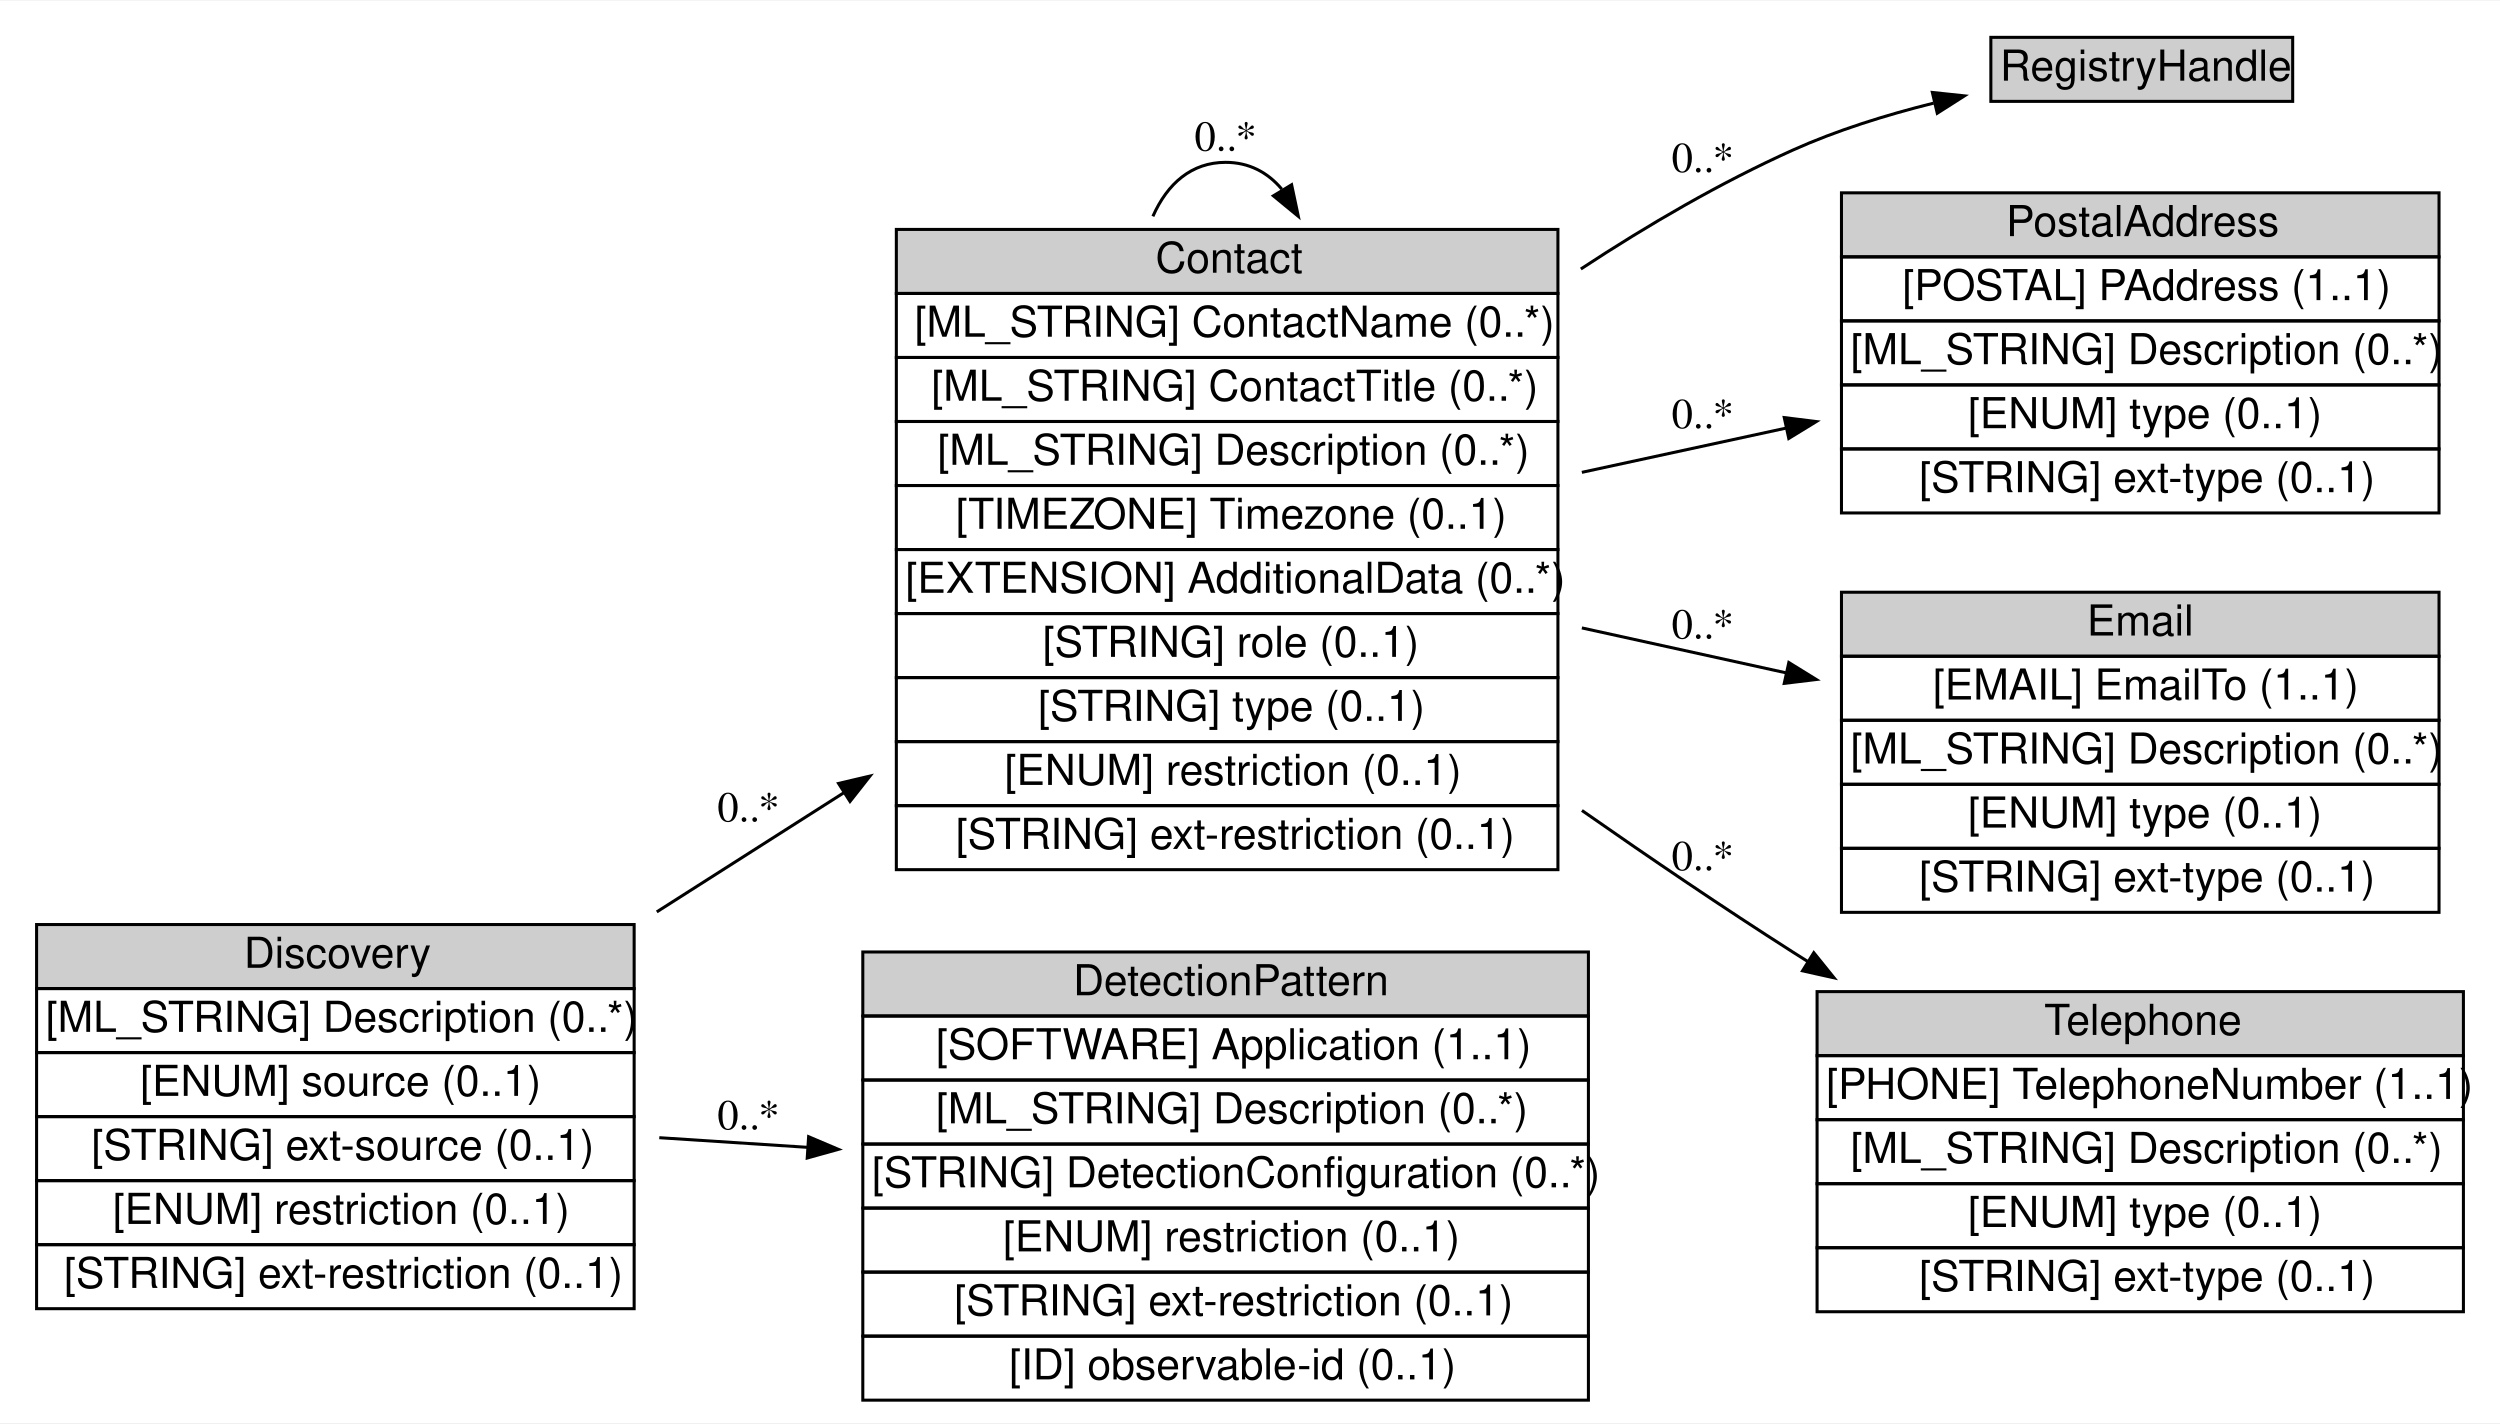
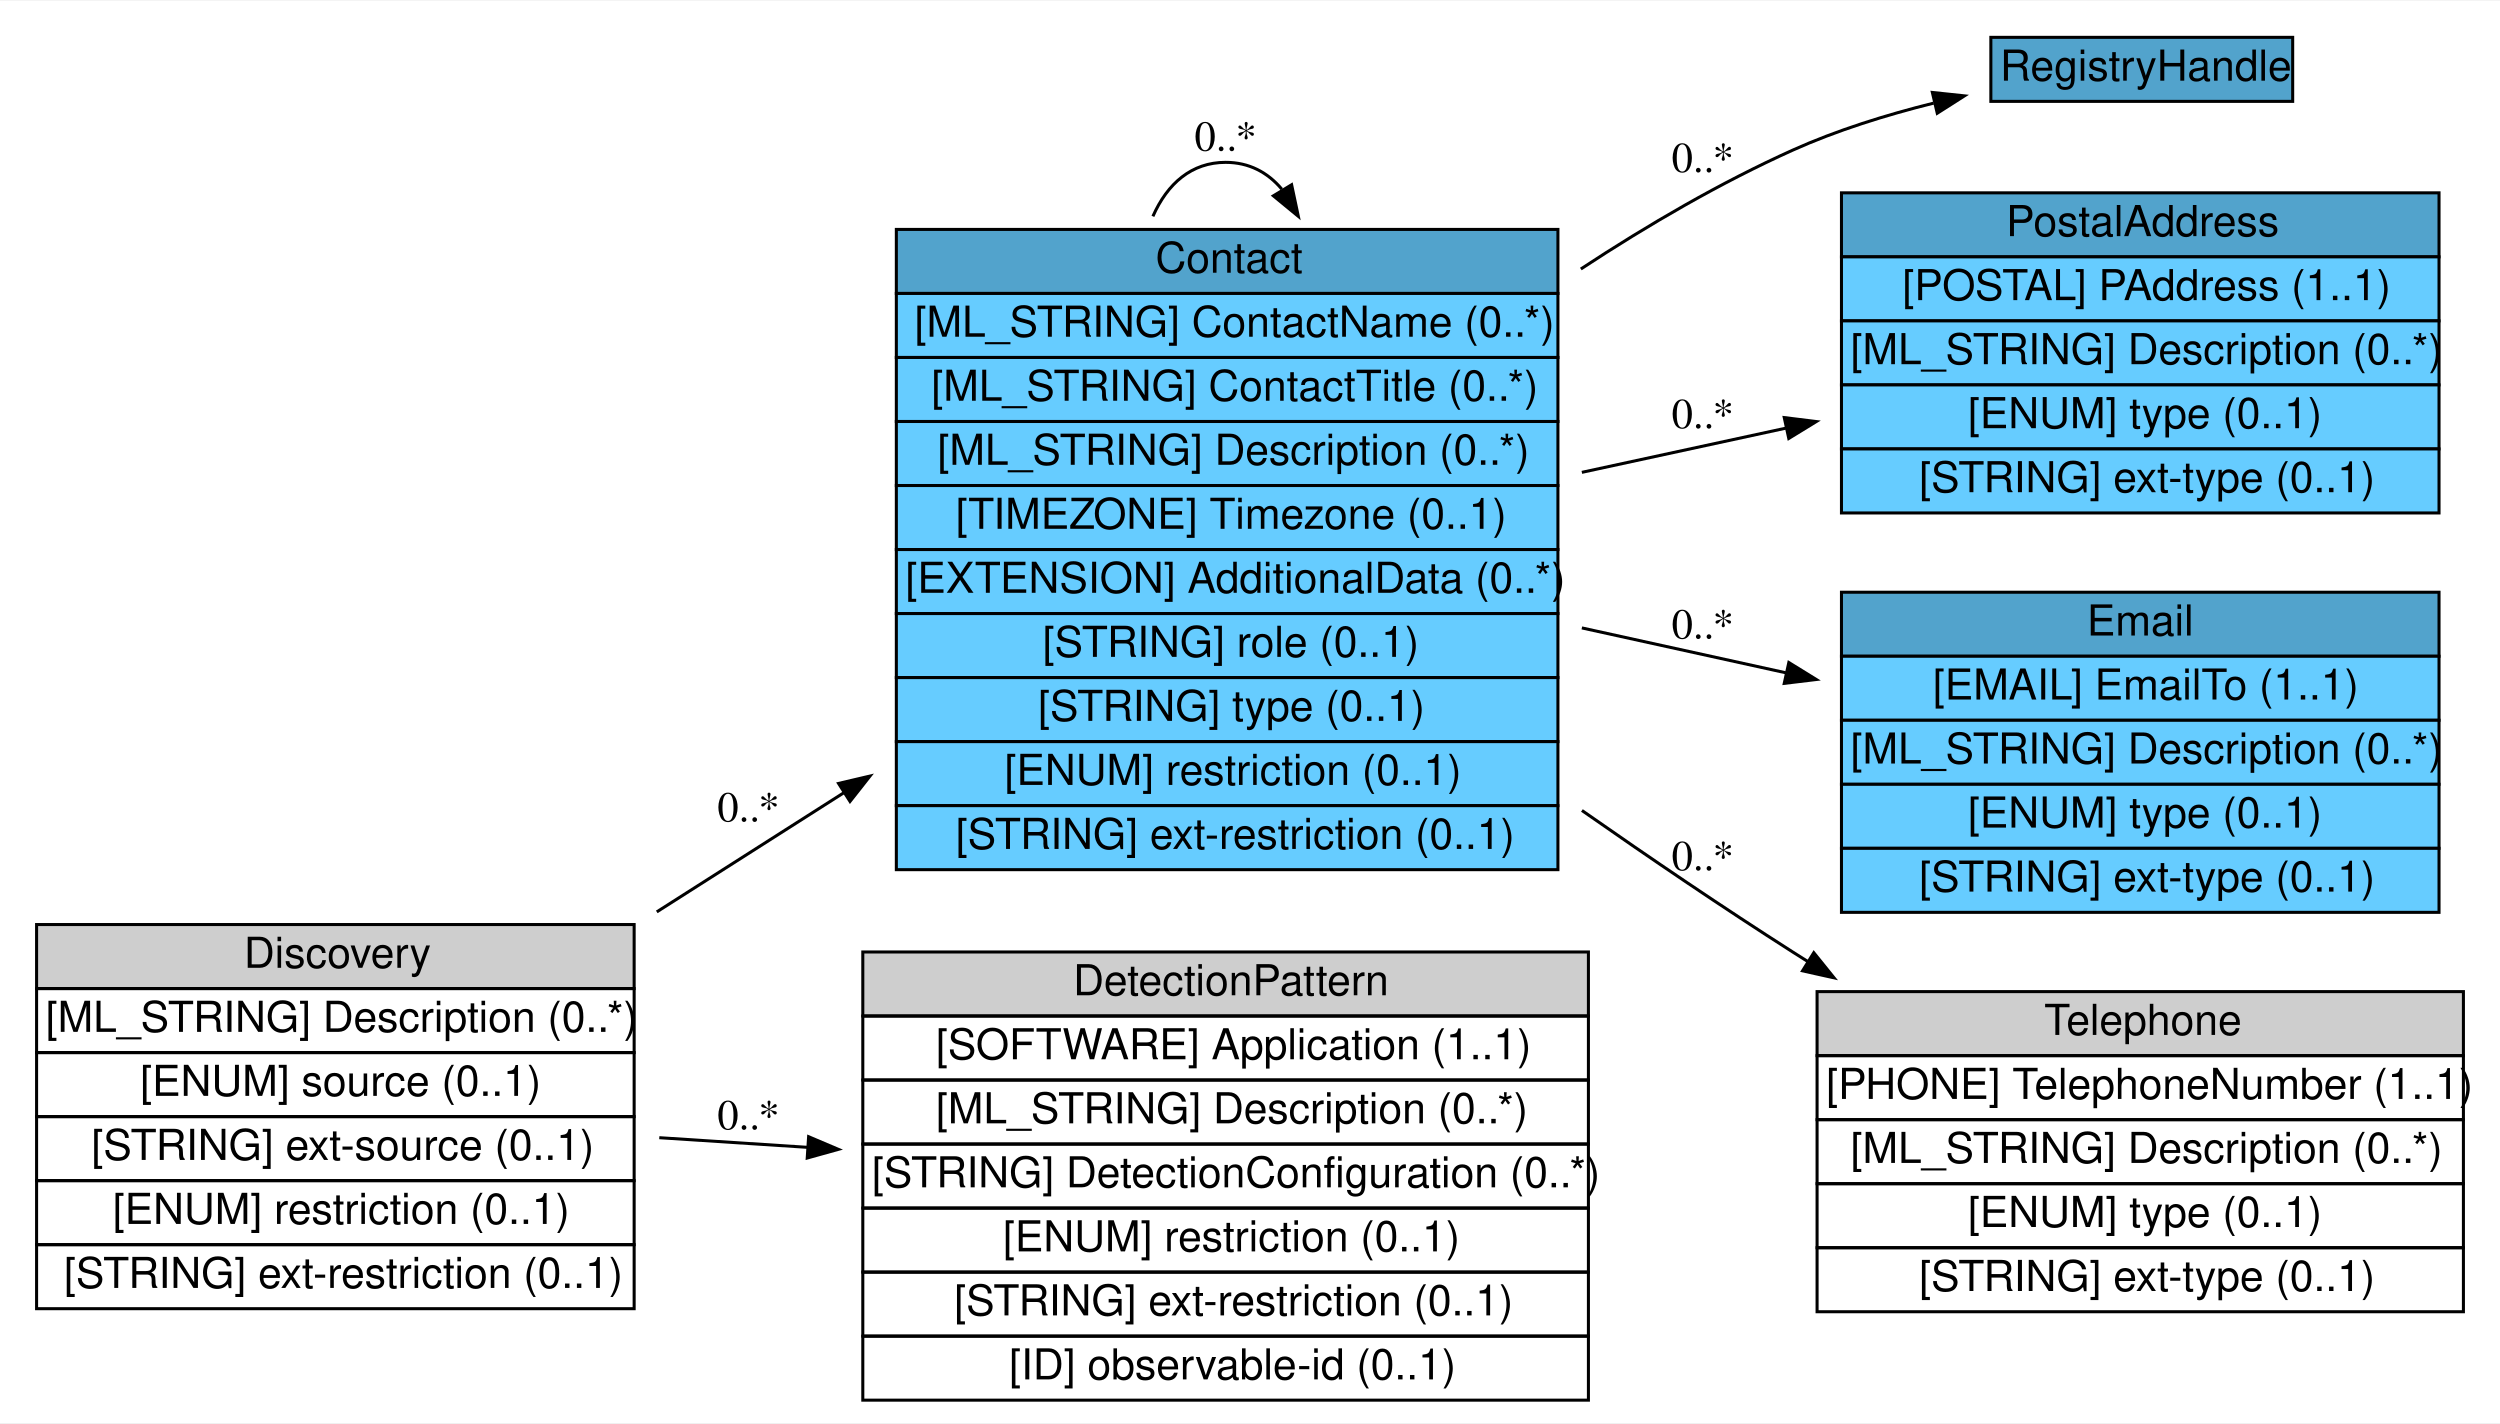
<svg xmlns="http://www.w3.org/2000/svg" xmlns:xlink="http://www.w3.org/1999/xlink" width="820pt" height="467pt" viewBox="0.00 0.00 820.00 466.50">
  <g id="graph0" class="graph" transform="scale(1 1) rotate(0) translate(4 462.5)">
    <polygon fill="#ffffff" stroke="transparent" points="-4,4 -4,-462.5 816,-462.5 816,4 -4,4" />
    <g id="node1" class="node">
      <g id="a_node1_0">
        <a xlink:href="/html/IODEFv2/Discovery.html" xlink:title="The Discovery class describes how an incident was detected. ">
          <polygon fill="#cecece" stroke="transparent" points="8,-138.5 8,-159.5 204,-159.5 204,-138.5 8,-138.5" />
          <polygon fill="none" stroke="#000000" points="8,-138.5 8,-159.5 204,-159.5 204,-138.5 8,-138.5" />
          <text text-anchor="start" x="76" y="-145.3" font-family="Nimbus Sans L" font-size="14.00" fill="#000000">Discovery</text>
        </a>
      </g>
      <g id="a_node1_1">
        <a xlink:href="/html/IODEFv2/Discovery.html" xlink:title="A free-form text description of how this incident was detected.">
          <polygon fill="none" stroke="#000000" points="8,-117.5 8,-138.5 204,-138.5 204,-117.5 8,-117.5" />
          <text text-anchor="start" x="11" y="-124.3" font-family="Nimbus Sans L" font-size="14.00" fill="#000000">[ML_STRING] Description (0..*)</text>
        </a>
      </g>
      <g id="a_node1_2">
        <a xlink:href="/html/IODEFv2/Discovery.html" xlink:title="Categorizes the techniques used to discover the incident.  These values are partially derived from Table 3-1 of [NIST800.61rev2].  These values are maintained in the &quot;Discovery- source&quot; IANA registry per Section 10.2.">
          <polygon fill="none" stroke="#000000" points="8,-96.5 8,-117.5 204,-117.5 204,-96.5 8,-96.5" />
          <text text-anchor="start" x="42" y="-103.3" font-family="Nimbus Sans L" font-size="14.00" fill="#000000">[ENUM] source (0..1)</text>
        </a>
      </g>
      <g id="a_node1_3">
        <a xlink:href="/html/IODEFv2/Discovery.html" xlink:title="A means by which to extend the source attribute.  See Section 5.1.1.">
          <polygon fill="none" stroke="#000000" points="8,-75.5 8,-96.5 204,-96.5 204,-75.5 8,-75.5" />
          <text text-anchor="start" x="26" y="-82.3" font-family="Nimbus Sans L" font-size="14.00" fill="#000000">[STRING] ext-source (0..1)</text>
        </a>
      </g>
      <g id="a_node1_4">
        <a xlink:href="/html/IODEFv2/Discovery.html" xlink:title="See Section 3.3.1.">
          <polygon fill="none" stroke="#000000" points="8,-54.5 8,-75.5 204,-75.5 204,-54.5 8,-54.5" />
          <text text-anchor="start" x="33" y="-61.3" font-family="Nimbus Sans L" font-size="14.00" fill="#000000">[ENUM] restriction (0..1)</text>
        </a>
      </g>
      <g id="a_node1_5">
        <a xlink:href="/html/IODEFv2/Discovery.html" xlink:title="A means by which to extend the restriction attribute.  See Section 5.1.1.">
          <polygon fill="none" stroke="#000000" points="8,-33.5 8,-54.5 204,-54.5 204,-33.5 8,-33.5" />
          <text text-anchor="start" x="17" y="-40.3" font-family="Nimbus Sans L" font-size="14.00" fill="#000000">[STRING] ext-restriction (0..1)</text>
        </a>
      </g>
    </g>
    <g id="node2" class="node">
      <g id="a_node2_6">
        <a xlink:href="/html/IODEFv2/Contact.html" xlink:title="The Contact class describes contact information for organizations and personnel involved in the incident. This class allows for the naming of the involved party, specifying contact information for them, and identifying their role in the incident. ">
-           <polygon fill="#cecece" stroke="transparent" points="290,-366.5 290,-387.5 507,-387.5 507,-366.5 290,-366.5" />
+           <polygon fill="#52a3cc" stroke="transparent" points="290,-366.5 290,-387.5 507,-387.5 507,-366.5 290,-366.5" />
          <polygon fill="none" stroke="#000000" points="290,-366.5 290,-387.5 507,-387.5 507,-366.5 290,-366.5" />
          <text text-anchor="start" x="375" y="-373.3" font-family="Nimbus Sans L" font-size="14.00" fill="#000000">Contact</text>
        </a>
      </g>
      <g id="a_node2_7">
        <a xlink:href="/html/IODEFv2/Contact.html" xlink:title="The name of the contact.  The contact may either be an organization or a person.  The type attribute disambiguates the semantics.">
+           <polygon fill="#66ccff" stroke="transparent" points="290,-345.5 290,-366.5 507,-366.5 507,-345.5 290,-345.5" />
          <polygon fill="none" stroke="#000000" points="290,-345.5 290,-366.5 507,-366.5 507,-345.5 290,-345.5" />
          <text text-anchor="start" x="296" y="-352.3" font-family="Nimbus Sans L" font-size="14.00" fill="#000000">[ML_STRING] ContactName (0..*)</text>
        </a>
      </g>
      <g id="a_node2_8">
        <a xlink:href="/html/IODEFv2/Contact.html" xlink:title="The title for the individual named in the ContactName.">
+           <polygon fill="#66ccff" stroke="transparent" points="290,-324.5 290,-345.5 507,-345.5 507,-324.5 290,-324.5" />
          <polygon fill="none" stroke="#000000" points="290,-324.5 290,-345.5 507,-345.5 507,-324.5 290,-324.5" />
          <text text-anchor="start" x="301.5" y="-331.3" font-family="Nimbus Sans L" font-size="14.00" fill="#000000">[ML_STRING] ContactTitle (0..*)</text>
        </a>
      </g>
      <g id="a_node2_9">
        <a xlink:href="/html/IODEFv2/Contact.html" xlink:title="A free-form text description of the contact.">
+           <polygon fill="#66ccff" stroke="transparent" points="290,-303.5 290,-324.5 507,-324.5 507,-303.5 290,-303.5" />
          <polygon fill="none" stroke="#000000" points="290,-303.5 290,-324.5 507,-324.5 507,-303.5 290,-303.5" />
          <text text-anchor="start" x="303.5" y="-310.3" font-family="Nimbus Sans L" font-size="14.00" fill="#000000">[ML_STRING] Description (0..*)</text>
        </a>
      </g>
      <g id="a_node2_10">
        <a xlink:href="/html/IODEFv2/Contact.html" xlink:title="The timezone in which the contact resides.">
+           <polygon fill="#66ccff" stroke="transparent" points="290,-282.5 290,-303.5 507,-303.5 507,-282.5 290,-282.5" />
          <polygon fill="none" stroke="#000000" points="290,-282.5 290,-303.5 507,-303.5 507,-282.5 290,-282.5" />
          <text text-anchor="start" x="309.5" y="-289.3" font-family="Nimbus Sans L" font-size="14.00" fill="#000000">[TIMEZONE] Timezone (0..1)</text>
        </a>
      </g>
      <g id="a_node2_11">
        <a xlink:href="/html/IODEFv2/Contact.html" xlink:title="A mechanism by which to extend the data model.">
+           <polygon fill="#66ccff" stroke="transparent" points="290,-261.5 290,-282.5 507,-282.5 507,-261.5 290,-261.5" />
          <polygon fill="none" stroke="#000000" points="290,-261.5 290,-282.5 507,-282.5 507,-261.5 290,-261.5" />
          <text text-anchor="start" x="293" y="-268.3" font-family="Nimbus Sans L" font-size="14.00" fill="#000000">[EXTENSION] AdditionalData (0..*)</text>
        </a>
      </g>
      <g id="a_node2_12">
        <a xlink:href="/html/IODEFv2/Contact.html" xlink:title="A means by which to extend the role attribute. See Section 5.1.1.">
+           <polygon fill="#66ccff" stroke="transparent" points="290,-240.5 290,-261.5 507,-261.5 507,-240.5 290,-240.5" />
          <polygon fill="none" stroke="#000000" points="290,-240.5 290,-261.5 507,-261.5 507,-240.5 290,-240.5" />
          <text text-anchor="start" x="338" y="-247.3" font-family="Nimbus Sans L" font-size="14.00" fill="#000000">[STRING] role (0..1)</text>
        </a>
      </g>
      <g id="a_node2_13">
        <a xlink:href="/html/IODEFv2/Contact.html" xlink:title="A means by which to extend the type attribute. See Section 5.1.1.">
+           <polygon fill="#66ccff" stroke="transparent" points="290,-219.5 290,-240.5 507,-240.5 507,-219.5 290,-219.5" />
          <polygon fill="none" stroke="#000000" points="290,-219.5 290,-240.5 507,-240.5 507,-219.5 290,-219.5" />
          <text text-anchor="start" x="336.5" y="-226.3" font-family="Nimbus Sans L" font-size="14.00" fill="#000000">[STRING] type (0..1)</text>
        </a>
      </g>
      <g id="a_node2_14">
        <a xlink:href="/html/IODEFv2/Contact.html" xlink:title="See Section 3.3.1.">
+           <polygon fill="#66ccff" stroke="transparent" points="290,-198.5 290,-219.5 507,-219.5 507,-198.5 290,-198.5" />
          <polygon fill="none" stroke="#000000" points="290,-198.5 290,-219.5 507,-219.5 507,-198.5 290,-198.5" />
          <text text-anchor="start" x="325.5" y="-205.3" font-family="Nimbus Sans L" font-size="14.00" fill="#000000">[ENUM] restriction (0..1)</text>
        </a>
      </g>
      <g id="a_node2_15">
        <a xlink:href="/html/IODEFv2/Contact.html" xlink:title="A means by which to extend the restriction attribute.  See Section 5.1.1.">
+           <polygon fill="#66ccff" stroke="transparent" points="290,-177.5 290,-198.5 507,-198.5 507,-177.5 290,-177.5" />
          <polygon fill="none" stroke="#000000" points="290,-177.5 290,-198.5 507,-198.5 507,-177.5 290,-177.5" />
          <text text-anchor="start" x="309.5" y="-184.3" font-family="Nimbus Sans L" font-size="14.00" fill="#000000">[STRING] ext-restriction (0..1)</text>
        </a>
      </g>
    </g>
    <g id="edge6" class="edge">
      <path fill="none" stroke="#000000" d="M211.419,-163.65C231.376,-176.363 252.432,-189.775 272.927,-202.83" />
      <polygon fill="#000000" stroke="#000000" points="271.047,-205.782 281.361,-208.203 274.807,-199.878 271.047,-205.782" />
      <text text-anchor="middle" x="241.5" y="-193.3" font-family="Times,serif" font-size="14.00" fill="#000000">0..*</text>
    </g>
    <g id="node7" class="node">
      <g id="a_node7_16">
        <a xlink:href="/html/IODEFv2/DetectionPattern.html" xlink:title="The DetectionPattern class describes a configuration or signature that can be used by an Intrusion Detection System (IDS) / Intrusion Prevention System (IPS), SIEM, antivirus, endpoint protection, network analysis, malware analysis, or host forensics tool to identify a particular phenomenon. This class requires the identification of the target application and allows the configuration to be described in either free form or machine-readable form. ">
          <polygon fill="#cecece" stroke="transparent" points="279,-129.5 279,-150.5 517,-150.5 517,-129.5 279,-129.5" />
          <polygon fill="none" stroke="#000000" points="279,-129.5 279,-150.5 517,-150.5 517,-129.5 279,-129.5" />
          <text text-anchor="start" x="348" y="-136.3" font-family="Nimbus Sans L" font-size="14.00" fill="#000000">DetectionPattern</text>
        </a>
      </g>
      <g id="a_node7_17">
        <a xlink:href="/html/IODEFv2/DetectionPattern.html" xlink:title="The application for which the DetectionConfiguration or Description is being provided.">
          <polygon fill="none" stroke="#000000" points="279,-108.5 279,-129.5 517,-129.5 517,-108.5 279,-108.5" />
          <text text-anchor="start" x="303" y="-115.3" font-family="Nimbus Sans L" font-size="14.00" fill="#000000">[SOFTWARE] Application (1..1)</text>
        </a>
      </g>
      <g id="a_node7_18">
        <a xlink:href="/html/IODEFv2/DetectionPattern.html" xlink:title="A free-form text description of how to use the information provided in the Application or DetectionConfiguration classes.">
          <polygon fill="none" stroke="#000000" points="279,-87.5 279,-108.5 517,-108.5 517,-87.5 279,-87.5" />
          <text text-anchor="start" x="303" y="-94.3" font-family="Nimbus Sans L" font-size="14.00" fill="#000000">[ML_STRING] Description (0..*)</text>
        </a>
      </g>
      <g id="a_node7_19">
        <a xlink:href="/html/IODEFv2/DetectionPattern.html" xlink:title="A machine-consumable configuration to find a pattern of activity.">
          <polygon fill="none" stroke="#000000" points="279,-66.5 279,-87.5 517,-87.5 517,-66.5 279,-66.5" />
          <text text-anchor="start" x="282" y="-73.3" font-family="Nimbus Sans L" font-size="14.00" fill="#000000">[STRING] DetectionConfiguration (0..*)</text>
        </a>
      </g>
      <g id="a_node7_20">
        <a xlink:href="/html/IODEFv2/DetectionPattern.html" xlink:title="See Section 3.3.1.">
          <polygon fill="none" stroke="#000000" points="279,-45.5 279,-66.5 517,-66.5 517,-45.5 279,-45.5" />
          <text text-anchor="start" x="325" y="-52.3" font-family="Nimbus Sans L" font-size="14.00" fill="#000000">[ENUM] restriction (0..1)</text>
        </a>
      </g>
      <g id="a_node7_21">
        <a xlink:href="/html/IODEFv2/DetectionPattern.html" xlink:title="A means by which to extend the restriction attribute.  See Section 5.1.1.">
          <polygon fill="none" stroke="#000000" points="279,-24.5 279,-45.5 517,-45.5 517,-24.5 279,-24.5" />
          <text text-anchor="start" x="309" y="-31.3" font-family="Nimbus Sans L" font-size="14.00" fill="#000000">[STRING] ext-restriction (0..1)</text>
        </a>
      </g>
      <g id="a_node7_22">
        <a xlink:href="/html/IODEFv2/DetectionPattern.html" xlink:title="See Section 3.3.2.">
          <polygon fill="none" stroke="#000000" points="279,-3.5 279,-24.5 517,-24.5 517,-3.5 279,-3.5" />
          <text text-anchor="start" x="327" y="-10.3" font-family="Nimbus Sans L" font-size="14.00" fill="#000000">[ID] observable-id (0..1)</text>
        </a>
      </g>
    </g>
    <g id="edge7" class="edge">
      <path fill="none" stroke="#000000" d="M212.245,-89.587C228.044,-88.559 244.516,-87.487 260.84,-86.425" />
      <polygon fill="#000000" stroke="#000000" points="261.226,-89.907 270.978,-85.765 260.772,-82.922 261.226,-89.907" />
      <text text-anchor="middle" x="241.5" y="-92.3" font-family="Times,serif" font-size="14.00" fill="#000000">0..*</text>
    </g>
    <g id="edge5" class="edge">
      <path fill="none" stroke="#000000" d="M374.151,-391.791C378.929,-402.615 386.879,-409.5 398,-409.5 405.646,-409.5 411.793,-406.246 416.44,-400.695" />
      <polygon fill="#000000" stroke="#000000" points="419.649,-402.155 421.849,-391.791 413.666,-398.52 419.649,-402.155" />
      <text text-anchor="middle" x="398" y="-413.3" font-family="Times,serif" font-size="14.00" fill="#000000">0..*</text>
    </g>
    <g id="node3" class="node">
      <g id="a_node3_23">
        <a xlink:href="/html/IODEFv2/RegistryHandle.html" xlink:title="The RegistryHandle class represents a handle into an Internet registry or community-specific database. ">
-           <polygon fill="#cecece" stroke="transparent" points="649,-429.5 649,-450.5 748,-450.5 748,-429.5 649,-429.5" />
+           <polygon fill="#52a3cc" stroke="transparent" points="649,-429.5 649,-450.5 748,-450.5 748,-429.5 649,-429.5" />
          <polygon fill="none" stroke="#000000" points="649,-429.5 649,-450.5 748,-450.5 748,-429.5 649,-429.5" />
          <text text-anchor="start" x="652" y="-436.3" font-family="Nimbus Sans L" font-size="14.00" fill="#000000">RegistryHandle</text>
        </a>
      </g>
    </g>
    <g id="edge1" class="edge">
      <path fill="none" stroke="#000000" d="M514.514,-374.516C536.716,-389.116 560.411,-402.878 584,-413.5 598.453,-420.008 614.67,-425.055 630.239,-428.929" />
      <polygon fill="#000000" stroke="#000000" points="629.815,-432.425 640.351,-431.308 631.419,-425.611 629.815,-432.425" />
      <text text-anchor="middle" x="554.5" y="-406.3" font-family="Times,serif" font-size="14.00" fill="#000000">0..*</text>
    </g>
    <g id="node4" class="node">
      <g id="a_node4_24">
        <a xlink:href="/html/IODEFv2/PostalAddress.html" xlink:title="The PostalAddress class specifies a postal address and associated annotation. ">
-           <polygon fill="#cecece" stroke="transparent" points="600,-378.5 600,-399.5 796,-399.5 796,-378.5 600,-378.5" />
+           <polygon fill="#52a3cc" stroke="transparent" points="600,-378.5 600,-399.5 796,-399.5 796,-378.5 600,-378.5" />
          <polygon fill="none" stroke="#000000" points="600,-378.5 600,-399.5 796,-399.5 796,-378.5 600,-378.5" />
          <text text-anchor="start" x="654" y="-385.3" font-family="Nimbus Sans L" font-size="14.00" fill="#000000">PostalAddress</text>
        </a>
      </g>
      <g id="a_node4_25">
        <a xlink:href="/html/IODEFv2/PostalAddress.html" xlink:title="A postal address.">
+           <polygon fill="#66ccff" stroke="transparent" points="600,-357.5 600,-378.5 796,-378.5 796,-357.5 600,-357.5" />
          <polygon fill="none" stroke="#000000" points="600,-357.5 600,-378.5 796,-378.5 796,-357.5 600,-357.5" />
          <text text-anchor="start" x="620" y="-364.3" font-family="Nimbus Sans L" font-size="14.00" fill="#000000">[POSTAL] PAddress (1..1)</text>
        </a>
      </g>
      <g id="a_node4_26">
        <a xlink:href="/html/IODEFv2/PostalAddress.html" xlink:title="A free-form text description of the address.">
+           <polygon fill="#66ccff" stroke="transparent" points="600,-336.5 600,-357.5 796,-357.5 796,-336.5 600,-336.5" />
          <polygon fill="none" stroke="#000000" points="600,-336.5 600,-357.5 796,-357.5 796,-336.5 600,-336.5" />
          <text text-anchor="start" x="603" y="-343.3" font-family="Nimbus Sans L" font-size="14.00" fill="#000000">[ML_STRING] Description (0..*)</text>
        </a>
      </g>
      <g id="a_node4_27">
        <a xlink:href="/html/IODEFv2/PostalAddress.html" xlink:title="Categorizes the type of address described in the PAddress class.  These values are maintained in the &quot;PostalAddress-type&quot; IANA registry per Section 10.2.">
+           <polygon fill="#66ccff" stroke="transparent" points="600,-315.5 600,-336.5 796,-336.5 796,-315.5 600,-315.5" />
          <polygon fill="none" stroke="#000000" points="600,-315.5 600,-336.5 796,-336.5 796,-315.5 600,-315.5" />
          <text text-anchor="start" x="641.5" y="-322.3" font-family="Nimbus Sans L" font-size="14.00" fill="#000000">[ENUM] type (0..1)</text>
        </a>
      </g>
      <g id="a_node4_28">
        <a xlink:href="/html/IODEFv2/PostalAddress.html" xlink:title="A means by which to extend the type attribute. See Section 5.1.1.">
+           <polygon fill="#66ccff" stroke="transparent" points="600,-294.5 600,-315.5 796,-315.5 796,-294.5 600,-294.5" />
          <polygon fill="none" stroke="#000000" points="600,-294.5 600,-315.5 796,-315.5 796,-294.5 600,-294.5" />
          <text text-anchor="start" x="625.5" y="-301.3" font-family="Nimbus Sans L" font-size="14.00" fill="#000000">[STRING] ext-type (0..1)</text>
        </a>
      </g>
    </g>
    <g id="edge2" class="edge">
      <path fill="none" stroke="#000000" d="M514.847,-307.817C536.818,-312.577 559.788,-317.554 581.742,-322.311" />
      <polygon fill="#000000" stroke="#000000" points="581.235,-325.782 591.75,-324.479 582.718,-318.941 581.235,-325.782" />
      <text text-anchor="middle" x="554.5" y="-322.3" font-family="Times,serif" font-size="14.00" fill="#000000">0..*</text>
    </g>
    <g id="node5" class="node">
      <g id="a_node5_29">
        <a xlink:href="/html/IODEFv2/Email.html" xlink:title="The Email class specifies an email address and associated annotation. ">
-           <polygon fill="#cecece" stroke="transparent" points="600,-247.5 600,-268.5 796,-268.5 796,-247.5 600,-247.5" />
+           <polygon fill="#52a3cc" stroke="transparent" points="600,-247.5 600,-268.5 796,-268.5 796,-247.5 600,-247.5" />
          <polygon fill="none" stroke="#000000" points="600,-247.5 600,-268.5 796,-268.5 796,-247.5 600,-247.5" />
          <text text-anchor="start" x="680.5" y="-254.3" font-family="Nimbus Sans L" font-size="14.00" fill="#000000">Email</text>
        </a>
      </g>
      <g id="a_node5_30">
        <a xlink:href="/html/IODEFv2/Email.html" xlink:title="An email address.">
+           <polygon fill="#66ccff" stroke="transparent" points="600,-226.5 600,-247.5 796,-247.5 796,-226.5 600,-226.5" />
          <polygon fill="none" stroke="#000000" points="600,-226.5 600,-247.5 796,-247.5 796,-226.5 600,-226.5" />
          <text text-anchor="start" x="630" y="-233.3" font-family="Nimbus Sans L" font-size="14.00" fill="#000000">[EMAIL] EmailTo (1..1)</text>
        </a>
      </g>
      <g id="a_node5_31">
        <a xlink:href="/html/IODEFv2/Email.html" xlink:title="A free-form text description of the email address.">
+           <polygon fill="#66ccff" stroke="transparent" points="600,-205.5 600,-226.5 796,-226.5 796,-205.5 600,-205.5" />
          <polygon fill="none" stroke="#000000" points="600,-205.5 600,-226.5 796,-226.5 796,-205.5 600,-205.5" />
          <text text-anchor="start" x="603" y="-212.3" font-family="Nimbus Sans L" font-size="14.00" fill="#000000">[ML_STRING] Description (0..*)</text>
        </a>
      </g>
      <g id="a_node5_32">
        <a xlink:href="/html/IODEFv2/Email.html" xlink:title="Categorizes the type of email address described in the EmailTo class.  These values are maintained in the &quot;Email- type&quot; IANA registry per Section 10.2.">
+           <polygon fill="#66ccff" stroke="transparent" points="600,-184.5 600,-205.5 796,-205.5 796,-184.5 600,-184.5" />
          <polygon fill="none" stroke="#000000" points="600,-184.5 600,-205.5 796,-205.5 796,-184.5 600,-184.5" />
          <text text-anchor="start" x="641.5" y="-191.3" font-family="Nimbus Sans L" font-size="14.00" fill="#000000">[ENUM] type (0..1)</text>
        </a>
      </g>
      <g id="a_node5_33">
        <a xlink:href="/html/IODEFv2/Email.html" xlink:title="A means by which to extend the type attribute. See Section 5.1.1.">
+           <polygon fill="#66ccff" stroke="transparent" points="600,-163.5 600,-184.5 796,-184.5 796,-163.5 600,-163.5" />
          <polygon fill="none" stroke="#000000" points="600,-163.5 600,-184.5 796,-184.5 796,-163.5 600,-163.5" />
          <text text-anchor="start" x="625.5" y="-170.3" font-family="Nimbus Sans L" font-size="14.00" fill="#000000">[STRING] ext-type (0..1)</text>
        </a>
      </g>
    </g>
    <g id="edge3" class="edge">
      <path fill="none" stroke="#000000" d="M514.847,-256.794C536.818,-251.96 559.788,-246.906 581.742,-242.077" />
      <polygon fill="#000000" stroke="#000000" points="582.735,-245.442 591.75,-239.875 581.231,-238.606 582.735,-245.442" />
      <text text-anchor="middle" x="554.5" y="-253.3" font-family="Times,serif" font-size="14.00" fill="#000000">0..*</text>
    </g>
    <g id="node6" class="node">
      <g id="a_node6_34">
        <a xlink:href="/html/IODEFv2/Telephone.html" xlink:title="The Telephone class describes a telephone number and associated annotation. ">
          <polygon fill="#cecece" stroke="transparent" points="592,-116.5 592,-137.5 804,-137.5 804,-116.5 592,-116.5" />
          <polygon fill="none" stroke="#000000" points="592,-116.5 592,-137.5 804,-137.5 804,-116.5 592,-116.5" />
          <text text-anchor="start" x="666.5" y="-123.3" font-family="Nimbus Sans L" font-size="14.00" fill="#000000">Telephone</text>
        </a>
      </g>
      <g id="a_node6_35">
        <a xlink:href="/html/IODEFv2/Telephone.html" xlink:title="A telephone number.">
          <polygon fill="none" stroke="#000000" points="592,-95.5 592,-116.5 804,-116.5 804,-95.5 592,-95.5" />
          <text text-anchor="start" x="595" y="-102.3" font-family="Nimbus Sans L" font-size="14.00" fill="#000000">[PHONE] TelephoneNumber (1..1)</text>
        </a>
      </g>
      <g id="a_node6_36">
        <a xlink:href="/html/IODEFv2/Telephone.html" xlink:title="A free-form text description of the phone number.">
          <polygon fill="none" stroke="#000000" points="592,-74.5 592,-95.5 804,-95.5 804,-74.5 592,-74.5" />
          <text text-anchor="start" x="603" y="-81.3" font-family="Nimbus Sans L" font-size="14.00" fill="#000000">[ML_STRING] Description (0..*)</text>
        </a>
      </g>
      <g id="a_node6_37">
        <a xlink:href="/html/IODEFv2/Telephone.html" xlink:title="Categorizes the type of telephone number described in the TelephoneNumber class.  These values are maintained in the &quot;Telephone-type&quot; IANA registry per Section 10.2.">
          <polygon fill="none" stroke="#000000" points="592,-53.5 592,-74.5 804,-74.5 804,-53.5 592,-53.5" />
          <text text-anchor="start" x="641.5" y="-60.3" font-family="Nimbus Sans L" font-size="14.00" fill="#000000">[ENUM] type (0..1)</text>
        </a>
      </g>
      <g id="a_node6_38">
        <a xlink:href="/html/IODEFv2/Telephone.html" xlink:title="A means by which to extend the type attribute. See Section 5.1.1.">
          <polygon fill="none" stroke="#000000" points="592,-32.5 592,-53.5 804,-53.5 804,-32.5 592,-32.5" />
          <text text-anchor="start" x="625.5" y="-39.3" font-family="Nimbus Sans L" font-size="14.00" fill="#000000">[STRING] ext-type (0..1)</text>
        </a>
      </g>
    </g>
    <g id="edge4" class="edge">
      <path fill="none" stroke="#000000" d="M514.871,-196.917C537.532,-181.078 561.298,-164.978 584,-150.5 585.657,-149.443 587.331,-148.384 589.021,-147.324" />
      <polygon fill="#000000" stroke="#000000" points="590.922,-150.263 597.575,-142.018 587.232,-144.315 590.922,-150.263" />
      <text text-anchor="middle" x="554.5" y="-177.3" font-family="Times,serif" font-size="14.00" fill="#000000">0..*</text>
    </g>
  </g>
</svg>
